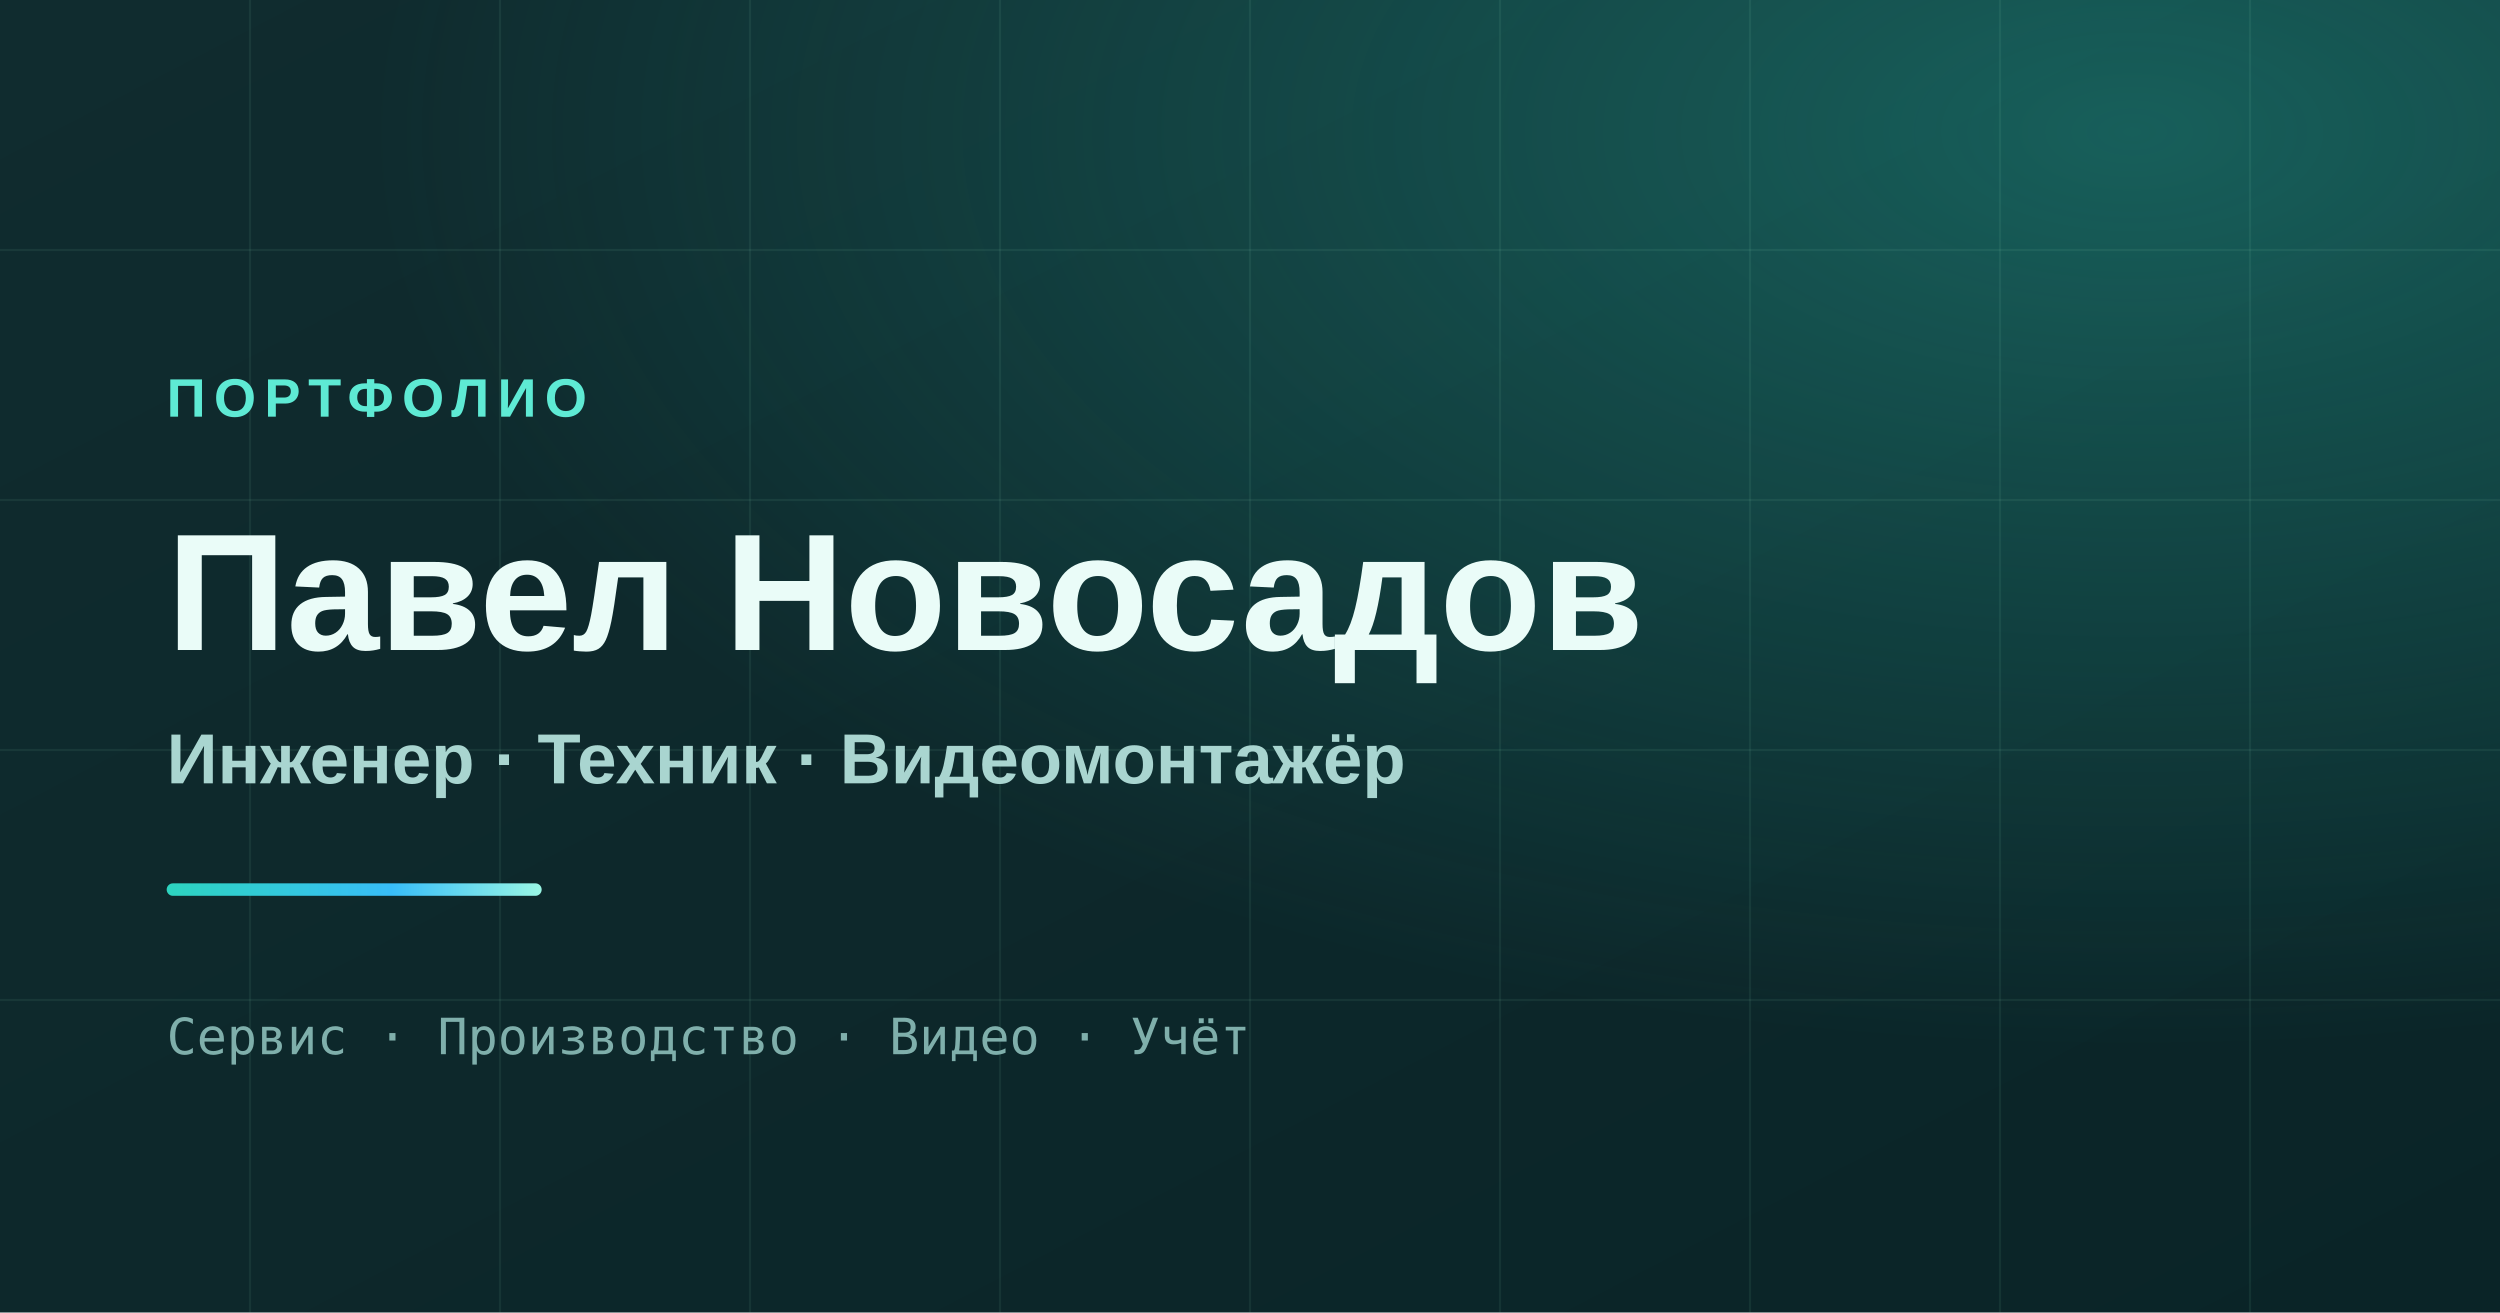
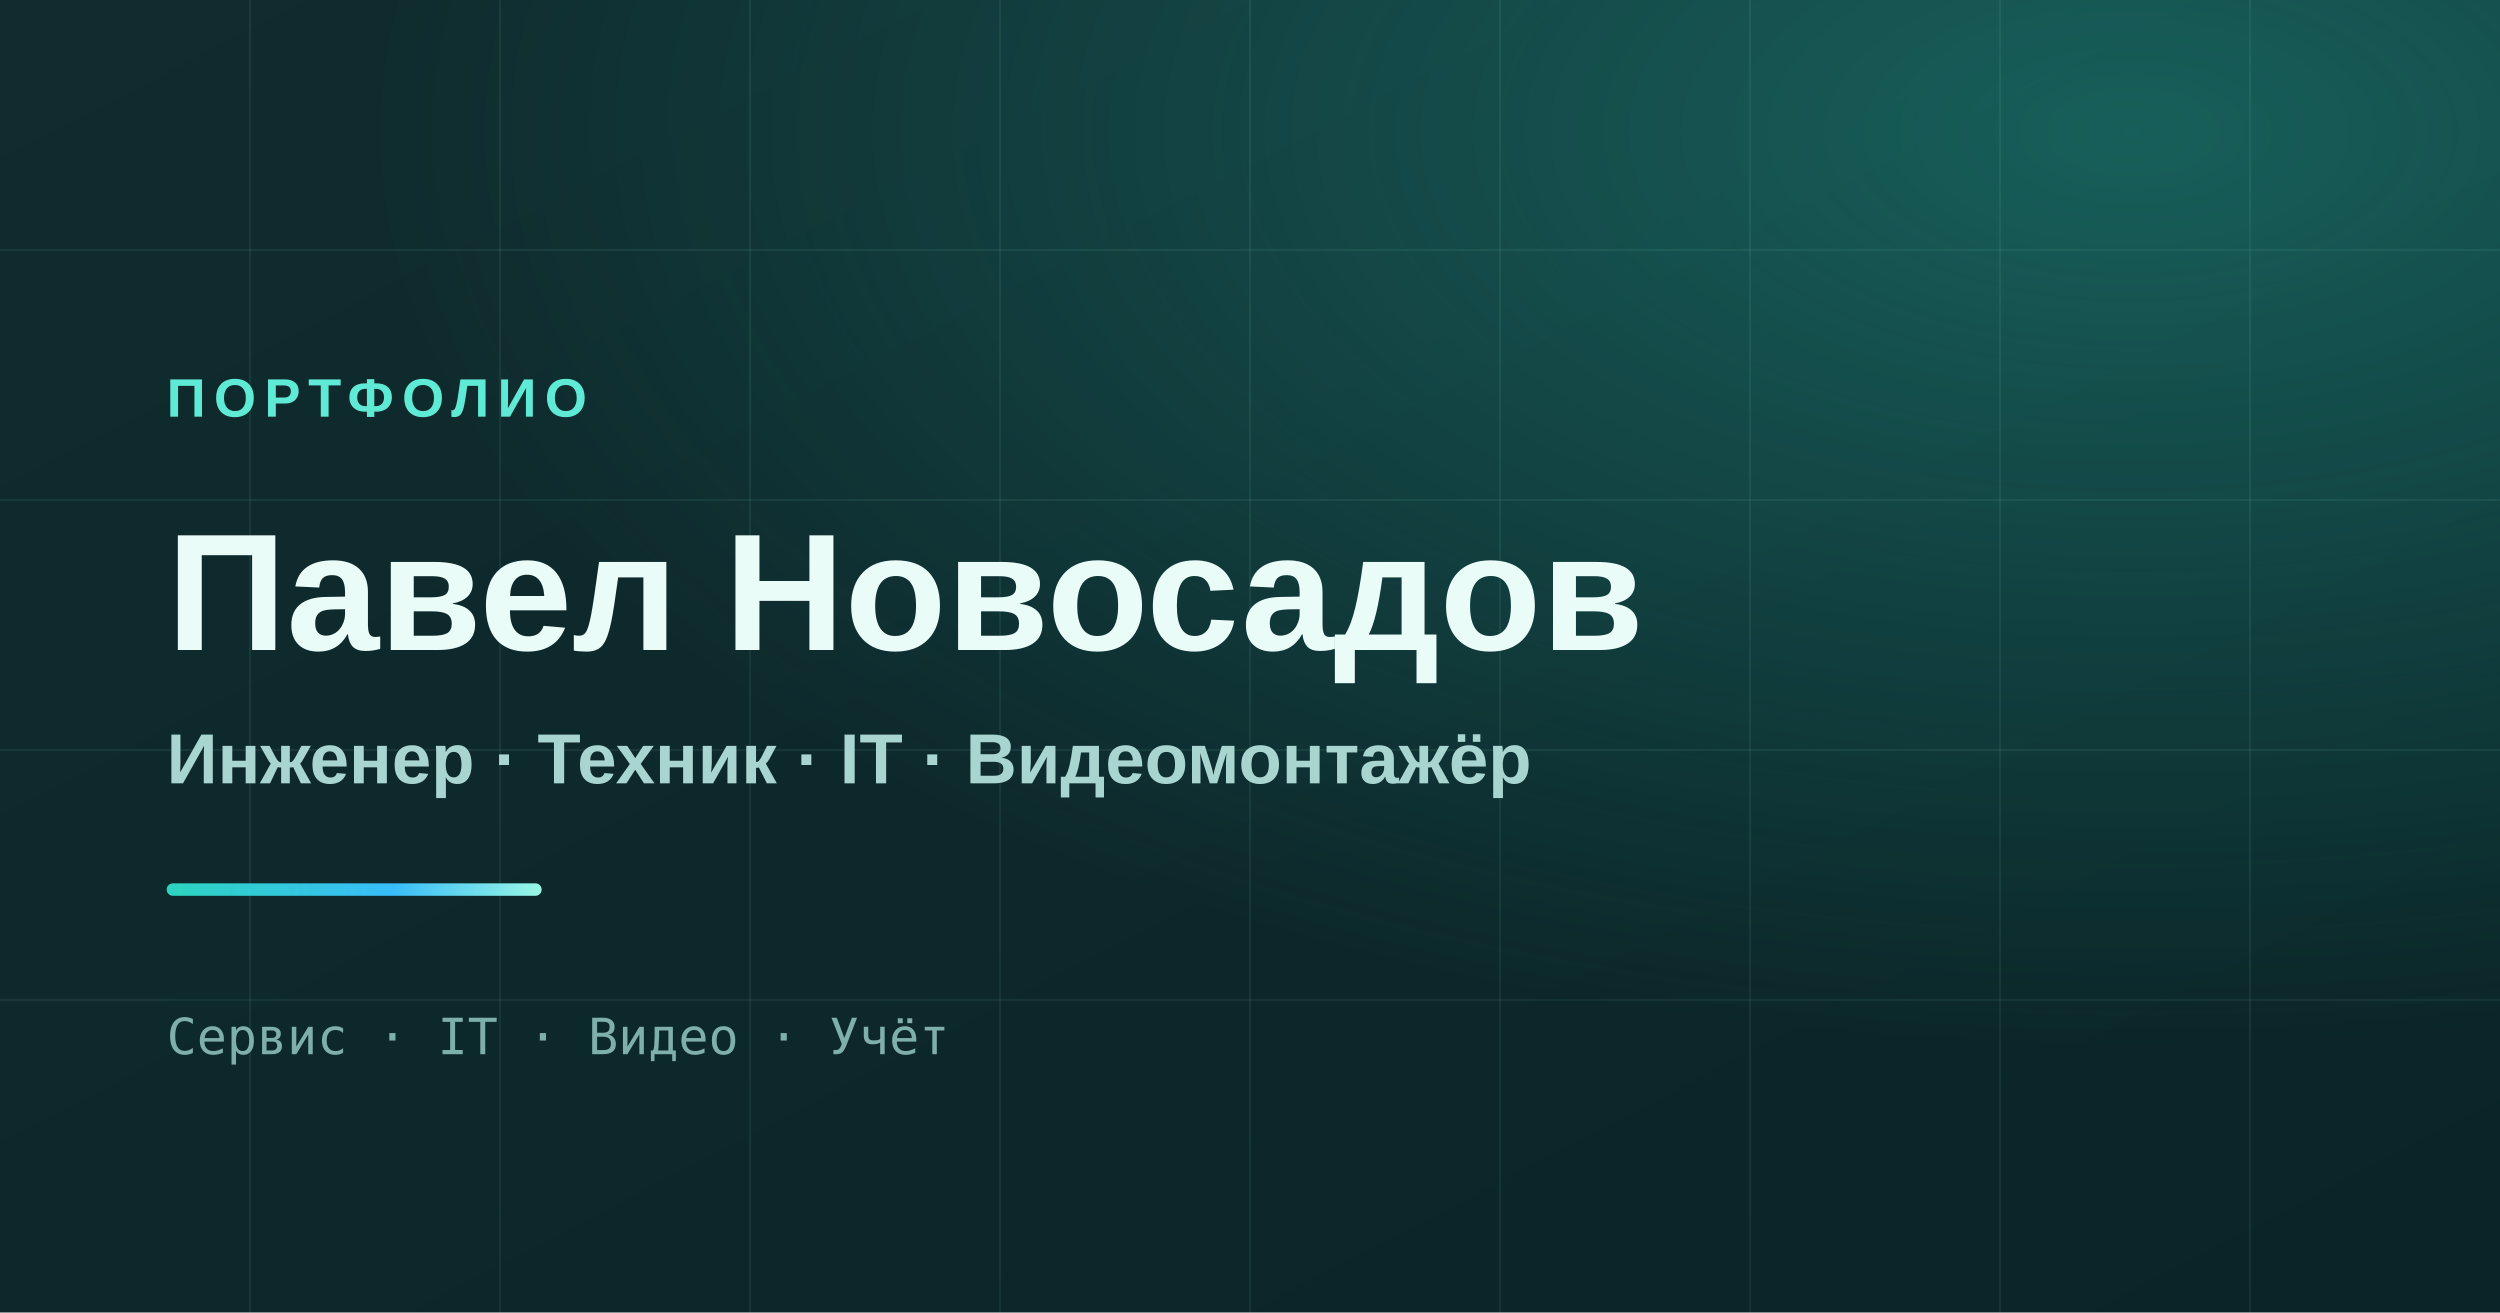
<svg xmlns="http://www.w3.org/2000/svg" viewBox="0 0 1200 630" width="1200" height="630">
  <defs>
    <linearGradient id="bg" x1="0" y1="0" x2="1" y2="1">
      <stop offset="0" stop-color="#102c2f" />
      <stop offset="1" stop-color="#0a2427" />
    </linearGradient>
    <linearGradient id="g" x1="0" y1="0" x2="1" y2="0">
      <stop offset="0" stop-color="#2dd4bf" />
      <stop offset="0.6" stop-color="#38bdf8" />
      <stop offset="1" stop-color="#99f6e4" />
    </linearGradient>
    <radialGradient id="glow" cx="0.85" cy="0.1" r="0.7">
      <stop offset="0" stop-color="#2dd4bf" stop-opacity="0.32" />
      <stop offset="1" stop-color="#2dd4bf" stop-opacity="0" />
    </radialGradient>
  </defs>
  <rect width="1200" height="630" fill="url(#bg)" />
  <rect width="1200" height="630" fill="url(#glow)" />
  <g stroke="#a7f3d0" stroke-opacity="0.07" stroke-width="1">
    <path d="M0 120h1200M0 240h1200M0 360h1200M0 480h1200" />
    <path d="M120 0v630M240 0v630M360 0v630M480 0v630M600 0v630M720 0v630M840 0v630M960 0v630M1080 0v630" />
  </g>
  <text x="80" y="200" font-family="Liberation Sans, DejaVu Sans, sans-serif" font-size="26" font-weight="700" fill="#5eead4" letter-spacing="4">ПОРТФОЛИО</text>
  <text x="80" y="312" font-family="Liberation Sans, DejaVu Sans, sans-serif" font-size="80" font-weight="800" fill="#eafcf8">Павел Новосадов</text>
-   <text x="80" y="376" font-family="Liberation Sans, DejaVu Sans, sans-serif" font-size="34" font-weight="600" fill="#a9d5d0">Инженер · Техник · Видеомонтажёр</text>
+   <text x="80" y="376" font-family="Liberation Sans, DejaVu Sans, sans-serif" font-size="34" font-weight="600" fill="#a9d5d0">Инженер · Техник · IT · Видеомонтажёр</text>
  <rect x="80" y="424" width="180" height="6" rx="3" fill="url(#g)" />
-   <text x="80" y="506" font-family="DejaVu Sans Mono, monospace" font-size="24" fill="#7fafab">Сервис · Производство · Видео · Учёт</text>
+   <text x="80" y="506" font-family="DejaVu Sans Mono, monospace" font-size="24" fill="#7fafab">Сервис · IT · Видео · Учёт</text>
</svg>
